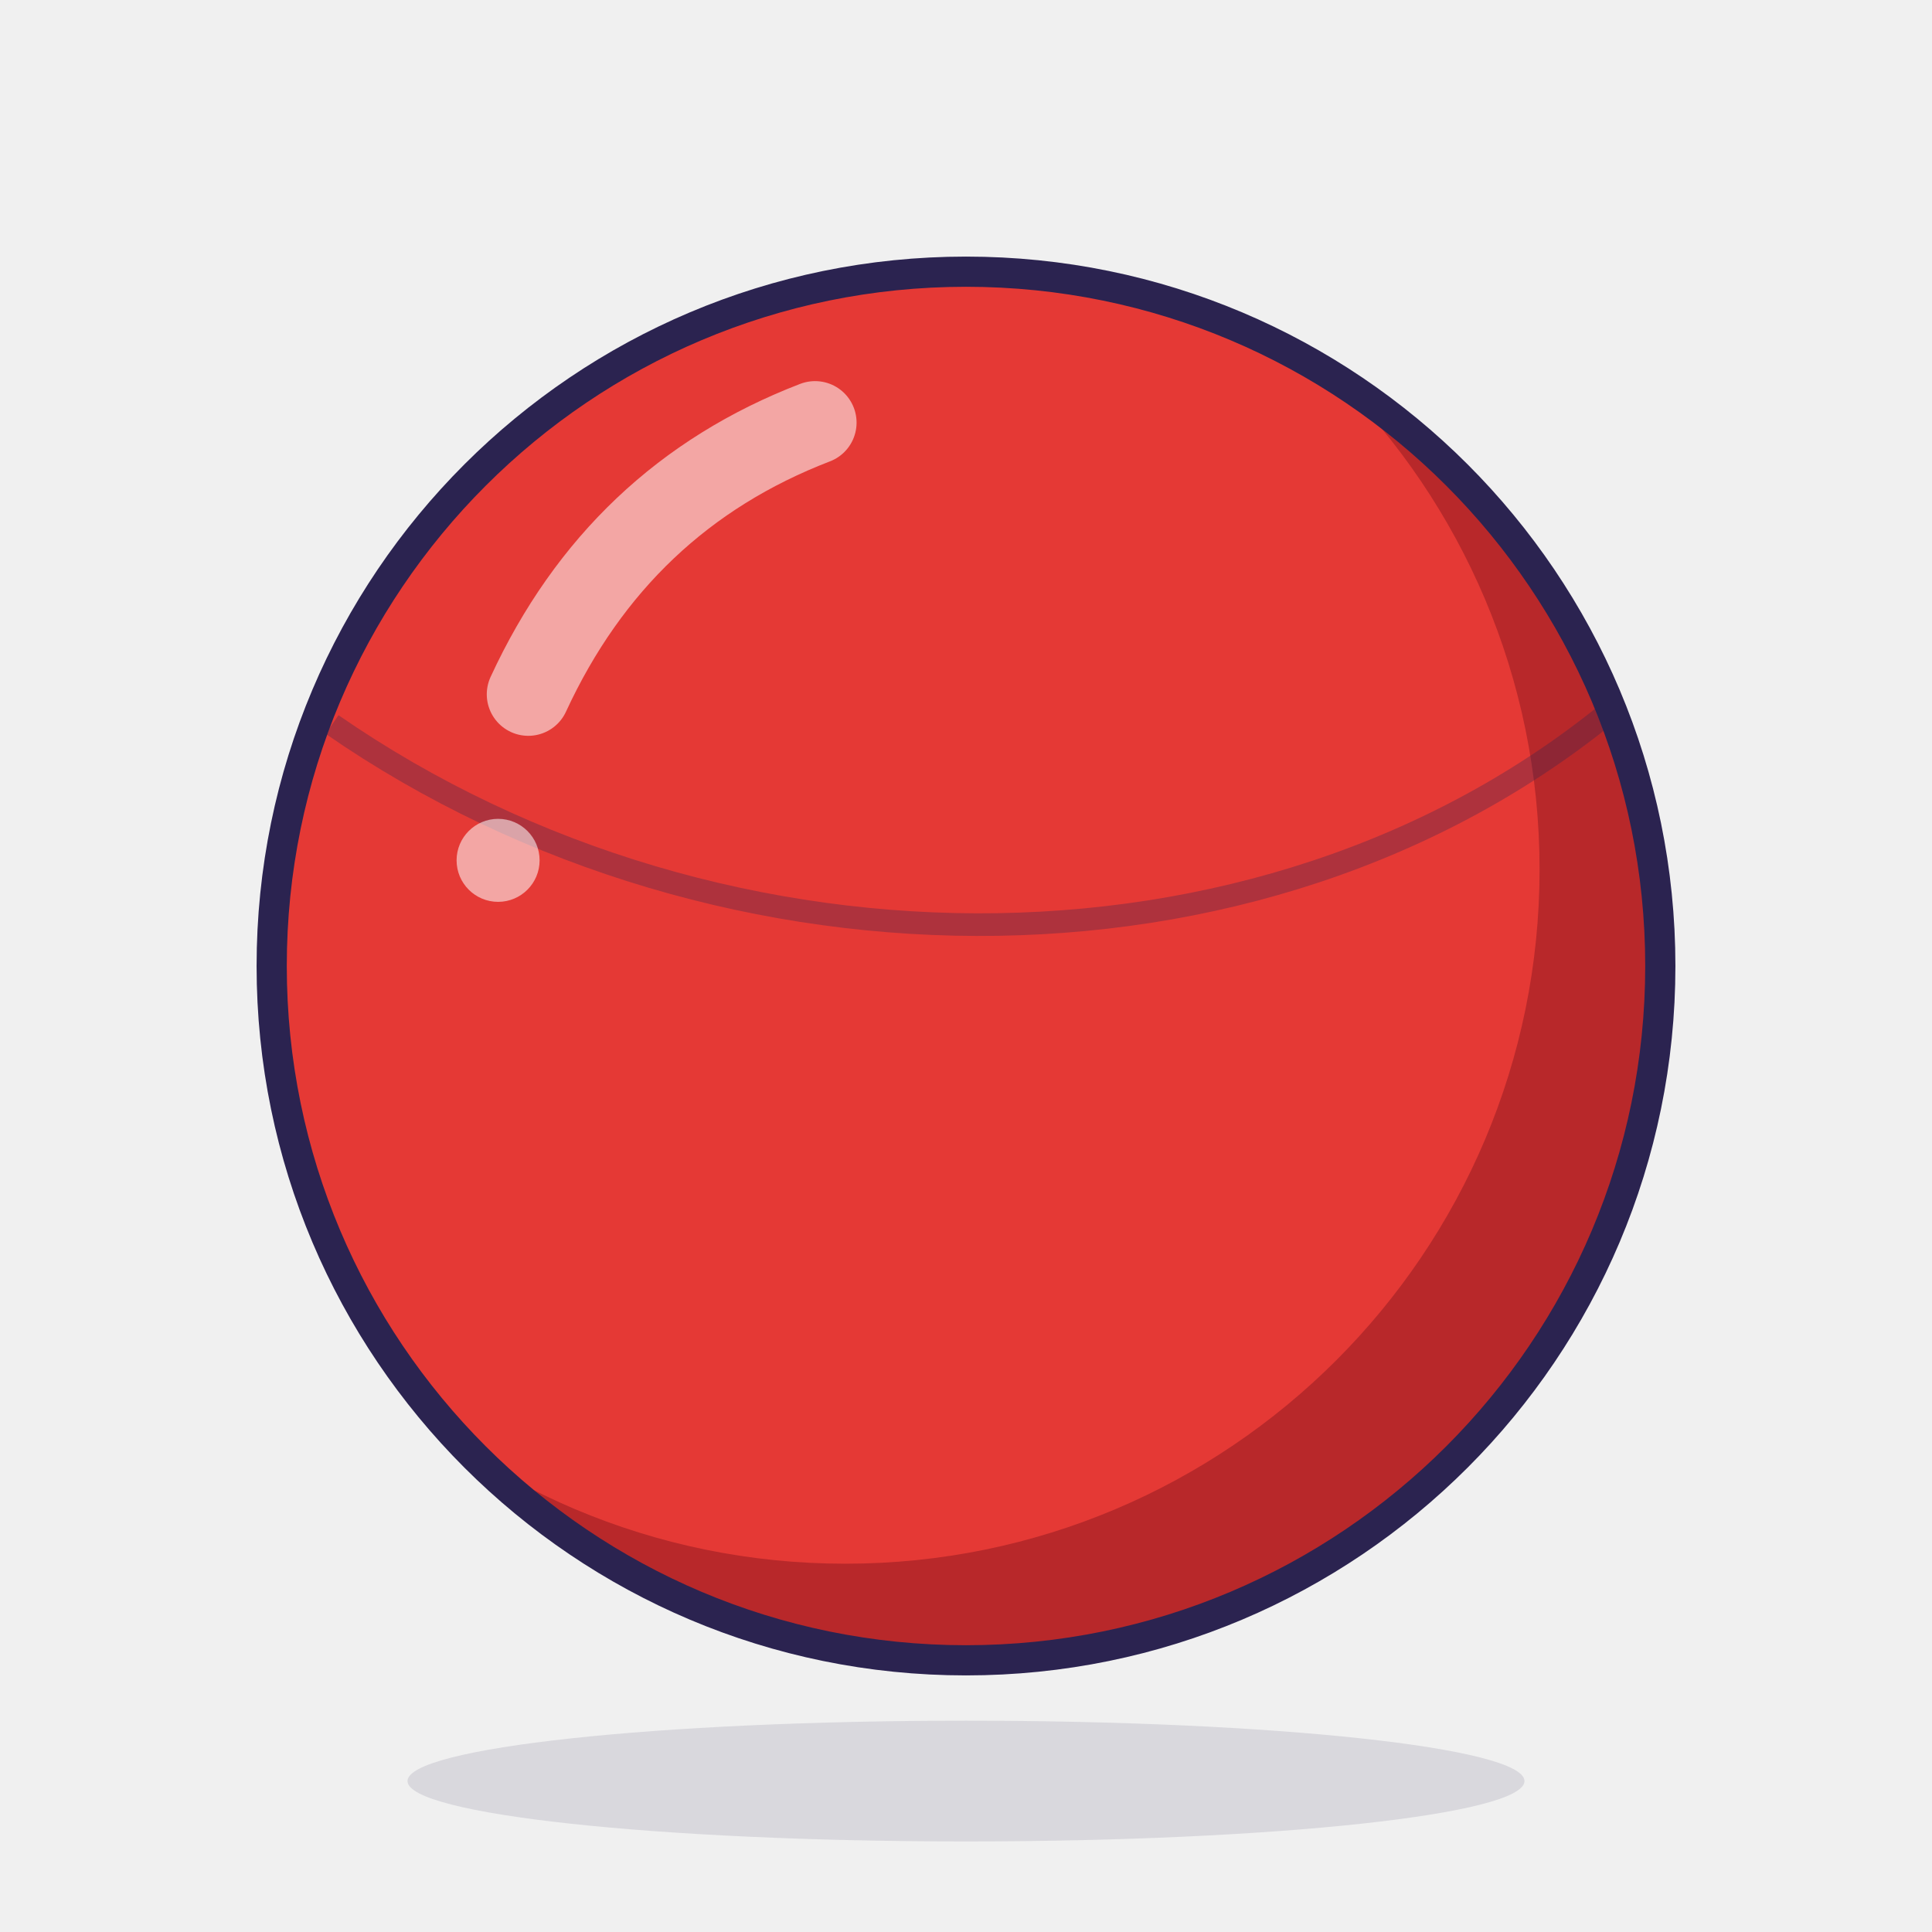
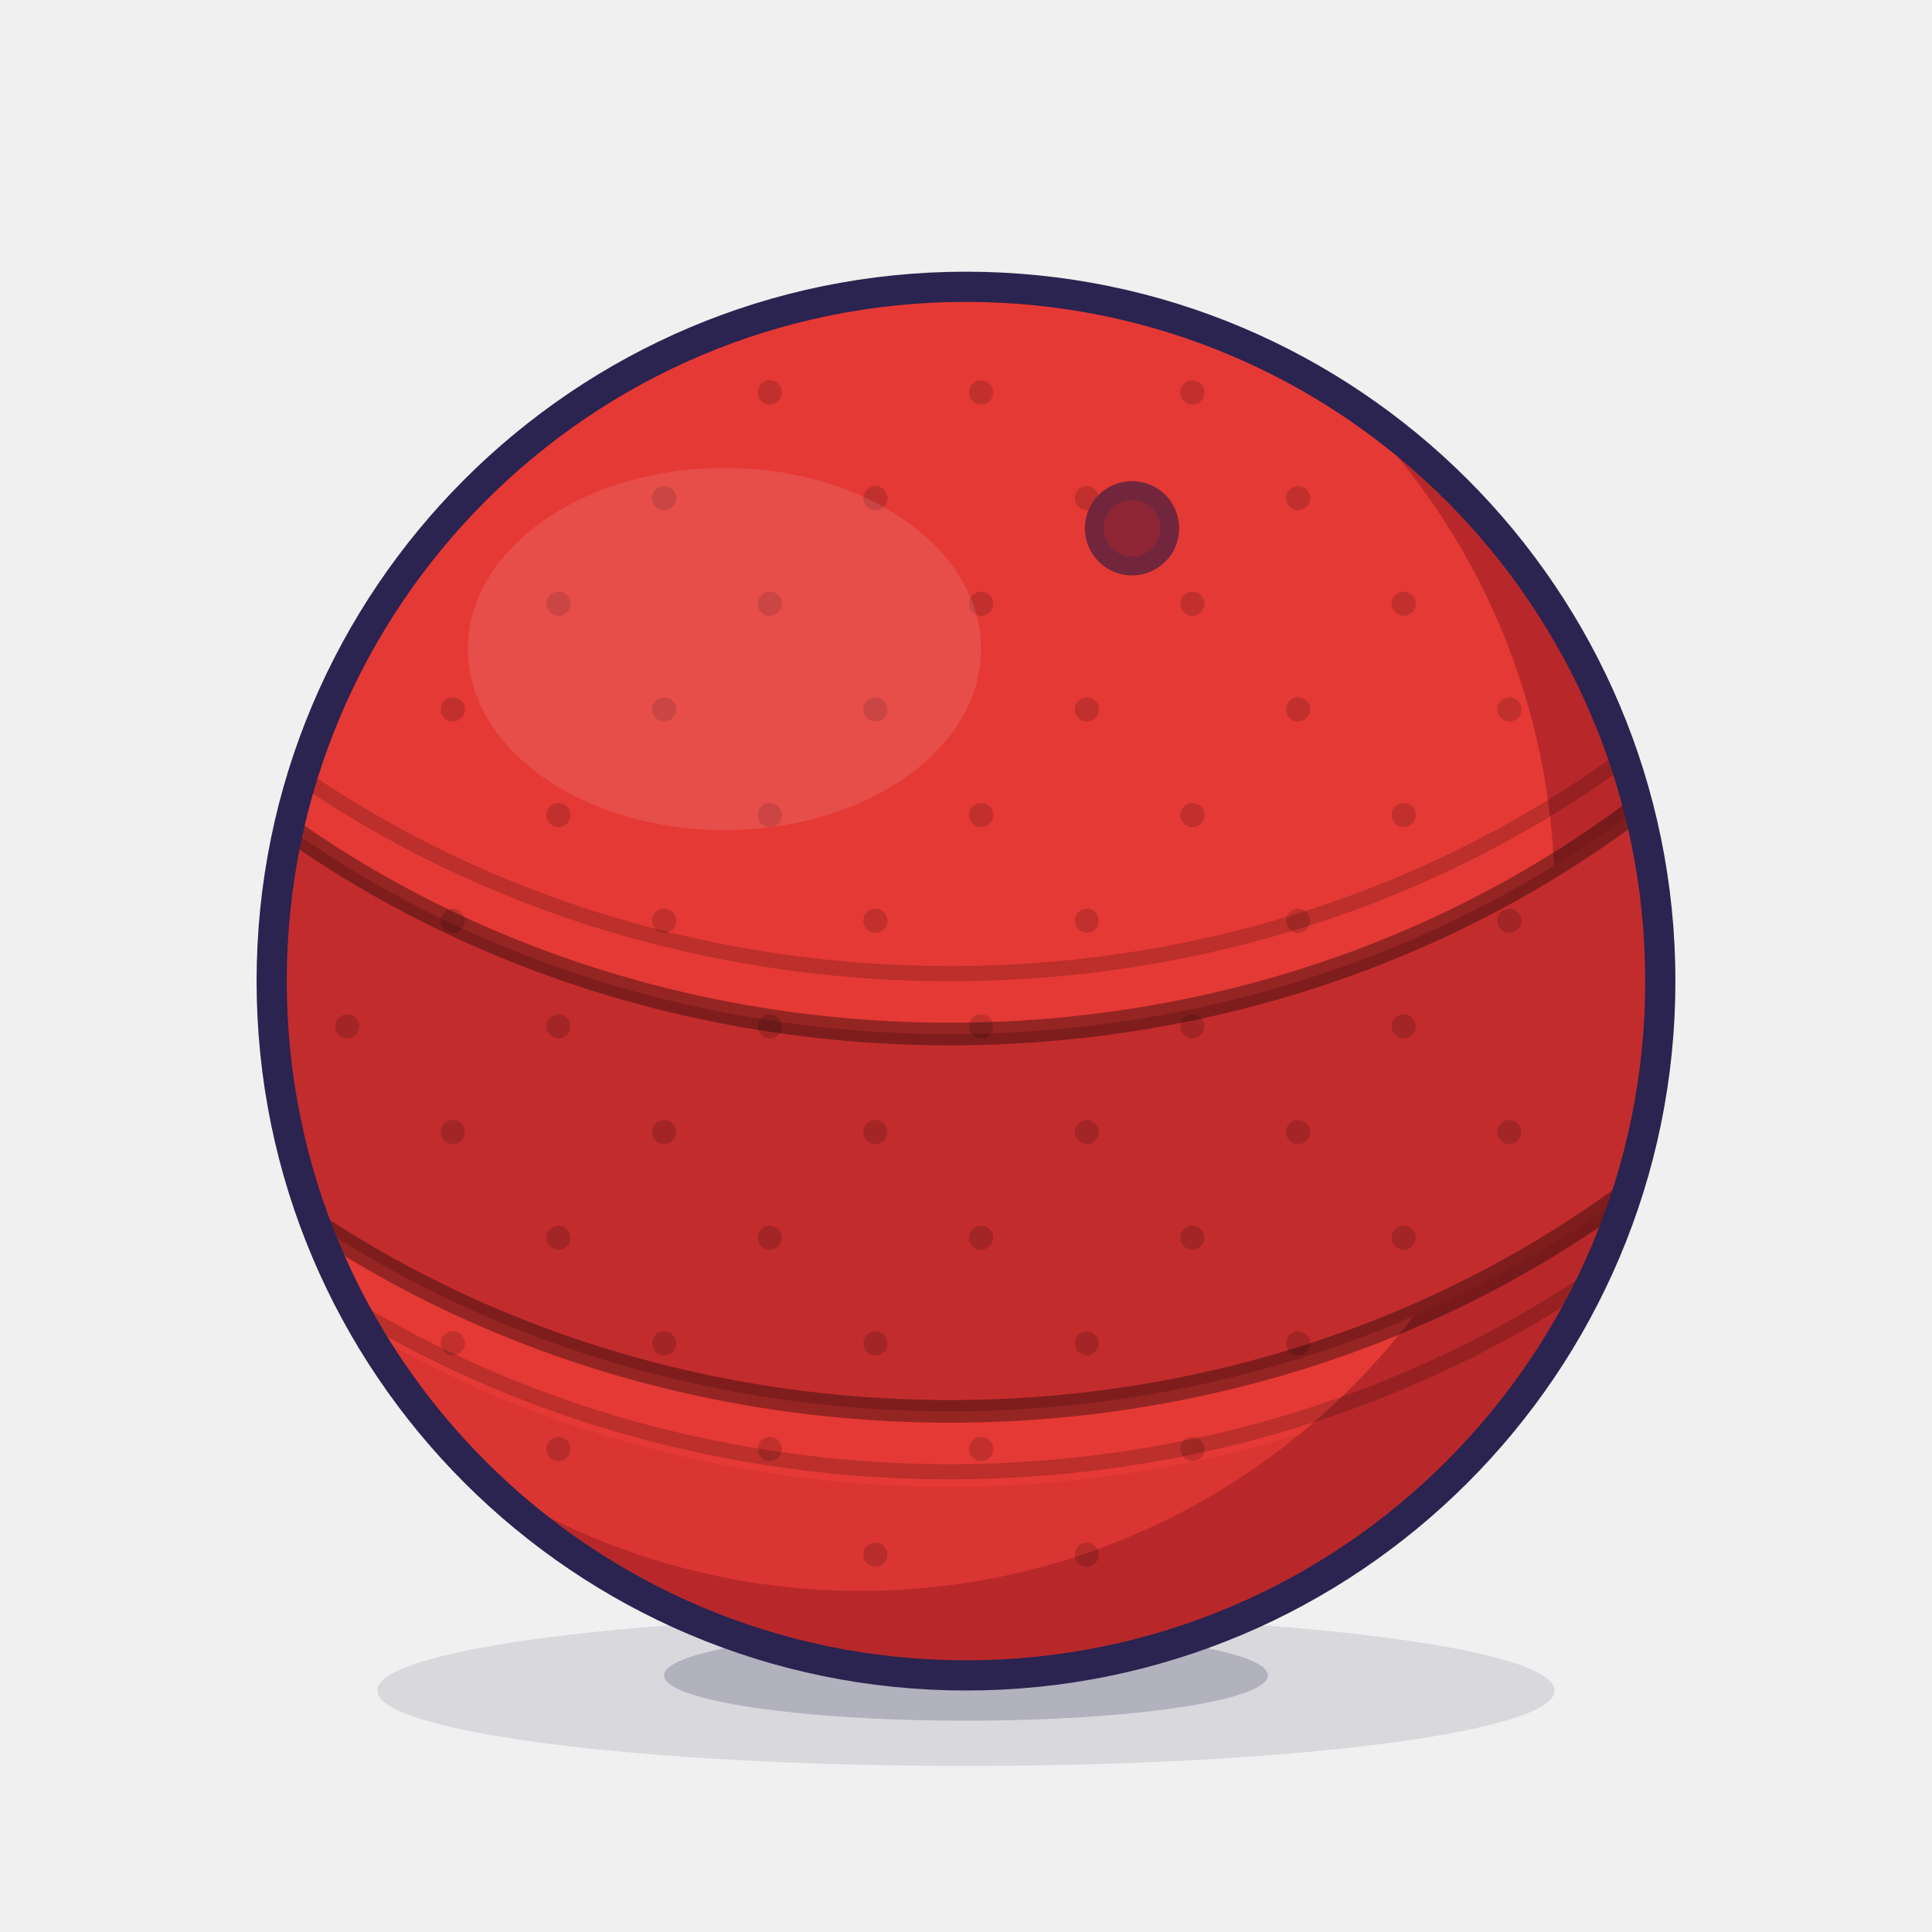
<svg xmlns="http://www.w3.org/2000/svg" viewBox="0 0 256 256" width="256" height="256">
-   <ellipse cx="128" cy="236" rx="74" ry="8" fill="#2B2350" opacity="0.12" />
+   <ellipse cx="128" cy="224" rx="78" ry="10" fill="#2B2350" opacity="0.12" />
+   <ellipse cx="128" cy="222" rx="40" ry="6" fill="#2B2350" opacity="0.22" />
  <clipPath id="c1">
-     <path d="M 36 128 A 92 92 0 1 0 220 128 A 92 92 0 1 0 36 128 Z" />
+     <path d="M 36 130 A 92 92 0 1 0 220 130 A 92 92 0 1 0 36 130 Z" />
  </clipPath>
-   <path d="M 36 128 A 92 92 0 1 0 220 128 A 92 92 0 1 0 36 128 Z" fill="#B8282A" />
+   <path d="M 36 130 A 92 92 0 1 0 220 130 A 92 92 0 1 0 36 130 Z" fill="#B8282A" />
  <g clip-path="url(#c1)">
-     <path d="M 36 128 A 92 92 0 1 0 220 128 A 92 92 0 1 0 36 128 Z" fill="#E53935" transform="translate(-16 -12.8)" />
+     <path d="M 36 130 A 92 92 0 1 0 220 130 A 92 92 0 1 0 36 130 Z" fill="#E53935" transform="translate(-14 -11.2)" />
  </g>
-   <path d="M 36 128 A 92 92 0 1 0 220 128 A 92 92 0 1 0 36 128 Z" fill="none" stroke="#2B2350" stroke-width="4" stroke-linejoin="round" stroke-linecap="round" />
  <g clip-path="url(#c1)">
-     <path d="M 44 96 C 96 132, 170 132, 216 92" fill="none" stroke="#2B2350" stroke-width="3" opacity="0.3" />
+     <path d="M 26 100 C 82 150, 174 150, 230 96 L 230 146 C 174 200, 82 200, 26 150 Z" fill="#C32C2D" />
+     <path d="M 26 160 C 82 210, 174 210, 230 156 L 230 240 L 26 240 Z" fill="#B8282A" opacity="0.25" />
+     <path d="M 26 100 C 82 150, 174 150, 230 96 M 26 150 C 82 200, 174 200, 230 146" fill="none" stroke="#000000" stroke-width="3" opacity="0.35" />
+     <path d="M 26 92 C 82 142, 174 142, 230 88 M 26 158 C 82 208, 174 208, 230 154" fill="none" stroke="#000000" stroke-width="2" opacity="0.18" />
+     <circle cx="46" cy="136" r="1.6" fill="#000000" opacity="0.16" />
+     <circle cx="60" cy="94" r="1.6" fill="#000000" opacity="0.16" />
+     <circle cx="60" cy="122" r="1.6" fill="#000000" opacity="0.16" />
+     <circle cx="60" cy="150" r="1.6" fill="#000000" opacity="0.16" />
+     <circle cx="60" cy="178" r="1.6" fill="#000000" opacity="0.16" />
+     <circle cx="74" cy="80" r="1.6" fill="#000000" opacity="0.16" />
+     <circle cx="74" cy="108" r="1.6" fill="#000000" opacity="0.16" />
+     <circle cx="74" cy="136" r="1.6" fill="#000000" opacity="0.16" />
+     <circle cx="74" cy="164" r="1.6" fill="#000000" opacity="0.16" />
+     <circle cx="74" cy="192" r="1.6" fill="#000000" opacity="0.16" />
+     <circle cx="88" cy="66" r="1.6" fill="#000000" opacity="0.16" />
+     <circle cx="88" cy="94" r="1.6" fill="#000000" opacity="0.16" />
+     <circle cx="88" cy="122" r="1.6" fill="#000000" opacity="0.16" />
+     <circle cx="88" cy="150" r="1.6" fill="#000000" opacity="0.16" />
+     <circle cx="88" cy="178" r="1.6" fill="#000000" opacity="0.16" />
+     <circle cx="102" cy="52" r="1.6" fill="#000000" opacity="0.16" />
+     <circle cx="102" cy="80" r="1.6" fill="#000000" opacity="0.16" />
+     <circle cx="102" cy="108" r="1.6" fill="#000000" opacity="0.16" />
+     <circle cx="102" cy="136" r="1.6" fill="#000000" opacity="0.16" />
+     <circle cx="102" cy="164" r="1.6" fill="#000000" opacity="0.16" />
+     <circle cx="102" cy="192" r="1.6" fill="#000000" opacity="0.16" />
+     <circle cx="116" cy="66" r="1.6" fill="#000000" opacity="0.16" />
+     <circle cx="116" cy="94" r="1.6" fill="#000000" opacity="0.16" />
+     <circle cx="116" cy="122" r="1.6" fill="#000000" opacity="0.16" />
+     <circle cx="116" cy="150" r="1.6" fill="#000000" opacity="0.16" />
+     <circle cx="116" cy="178" r="1.6" fill="#000000" opacity="0.16" />
+     <circle cx="116" cy="206" r="1.6" fill="#000000" opacity="0.16" />
+     <circle cx="130" cy="52" r="1.6" fill="#000000" opacity="0.16" />
+     <circle cx="130" cy="80" r="1.6" fill="#000000" opacity="0.16" />
+     <circle cx="130" cy="108" r="1.6" fill="#000000" opacity="0.16" />
+     <circle cx="130" cy="136" r="1.6" fill="#000000" opacity="0.16" />
+     <circle cx="130" cy="164" r="1.6" fill="#000000" opacity="0.16" />
+     <circle cx="130" cy="192" r="1.6" fill="#000000" opacity="0.16" />
+     <circle cx="144" cy="66" r="1.6" fill="#000000" opacity="0.16" />
+     <circle cx="144" cy="94" r="1.6" fill="#000000" opacity="0.16" />
+     <circle cx="144" cy="122" r="1.6" fill="#000000" opacity="0.16" />
+     <circle cx="144" cy="150" r="1.6" fill="#000000" opacity="0.16" />
+     <circle cx="144" cy="178" r="1.6" fill="#000000" opacity="0.16" />
+     <circle cx="144" cy="206" r="1.6" fill="#000000" opacity="0.16" />
+     <circle cx="158" cy="52" r="1.6" fill="#000000" opacity="0.16" />
+     <circle cx="158" cy="80" r="1.6" fill="#000000" opacity="0.16" />
+     <circle cx="158" cy="108" r="1.6" fill="#000000" opacity="0.16" />
+     <circle cx="158" cy="136" r="1.6" fill="#000000" opacity="0.16" />
+     <circle cx="158" cy="164" r="1.6" fill="#000000" opacity="0.16" />
+     <circle cx="158" cy="192" r="1.6" fill="#000000" opacity="0.16" />
+     <circle cx="172" cy="66" r="1.6" fill="#000000" opacity="0.16" />
+     <circle cx="172" cy="94" r="1.6" fill="#000000" opacity="0.16" />
+     <circle cx="172" cy="122" r="1.6" fill="#000000" opacity="0.16" />
+     <circle cx="172" cy="150" r="1.6" fill="#000000" opacity="0.16" />
+     <circle cx="172" cy="178" r="1.6" fill="#000000" opacity="0.16" />
+     <circle cx="186" cy="80" r="1.6" fill="#000000" opacity="0.16" />
+     <circle cx="186" cy="108" r="1.6" fill="#000000" opacity="0.16" />
+     <circle cx="186" cy="136" r="1.6" fill="#000000" opacity="0.16" />
+     <circle cx="186" cy="164" r="1.6" fill="#000000" opacity="0.16" />
+     <circle cx="200" cy="94" r="1.6" fill="#000000" opacity="0.16" />
+     <circle cx="200" cy="122" r="1.6" fill="#000000" opacity="0.16" />
+     <circle cx="200" cy="150" r="1.6" fill="#000000" opacity="0.16" />
+     <path d="M 62 86 A 34 24 0 1 0 130 86 A 34 24 0 1 0 62 86 Z" fill="#F29C9A" opacity="0.2" />
  </g>
-   <path d="M 70 92 Q 82 66 108 56" fill="none" stroke="#FFFFFF" stroke-width="11" stroke-linecap="round" stroke-linejoin="round" opacity="0.55" />
-   <circle cx="66" cy="114" r="5.5" fill="#FFFFFF" opacity="0.55" />
+   <path d="M 145 70 A 5 5 0 1 0 155 70 A 5 5 0 1 0 145 70 Z" fill="#8E2635" stroke="#72263D" stroke-width="2.5" stroke-linejoin="round" stroke-linecap="round" />
+   <path d="M 36 130 A 92 92 0 1 0 220 130 A 92 92 0 1 0 36 130 Z" fill="none" stroke="#2B2350" stroke-width="4" stroke-linejoin="round" stroke-linecap="round" />
</svg>
